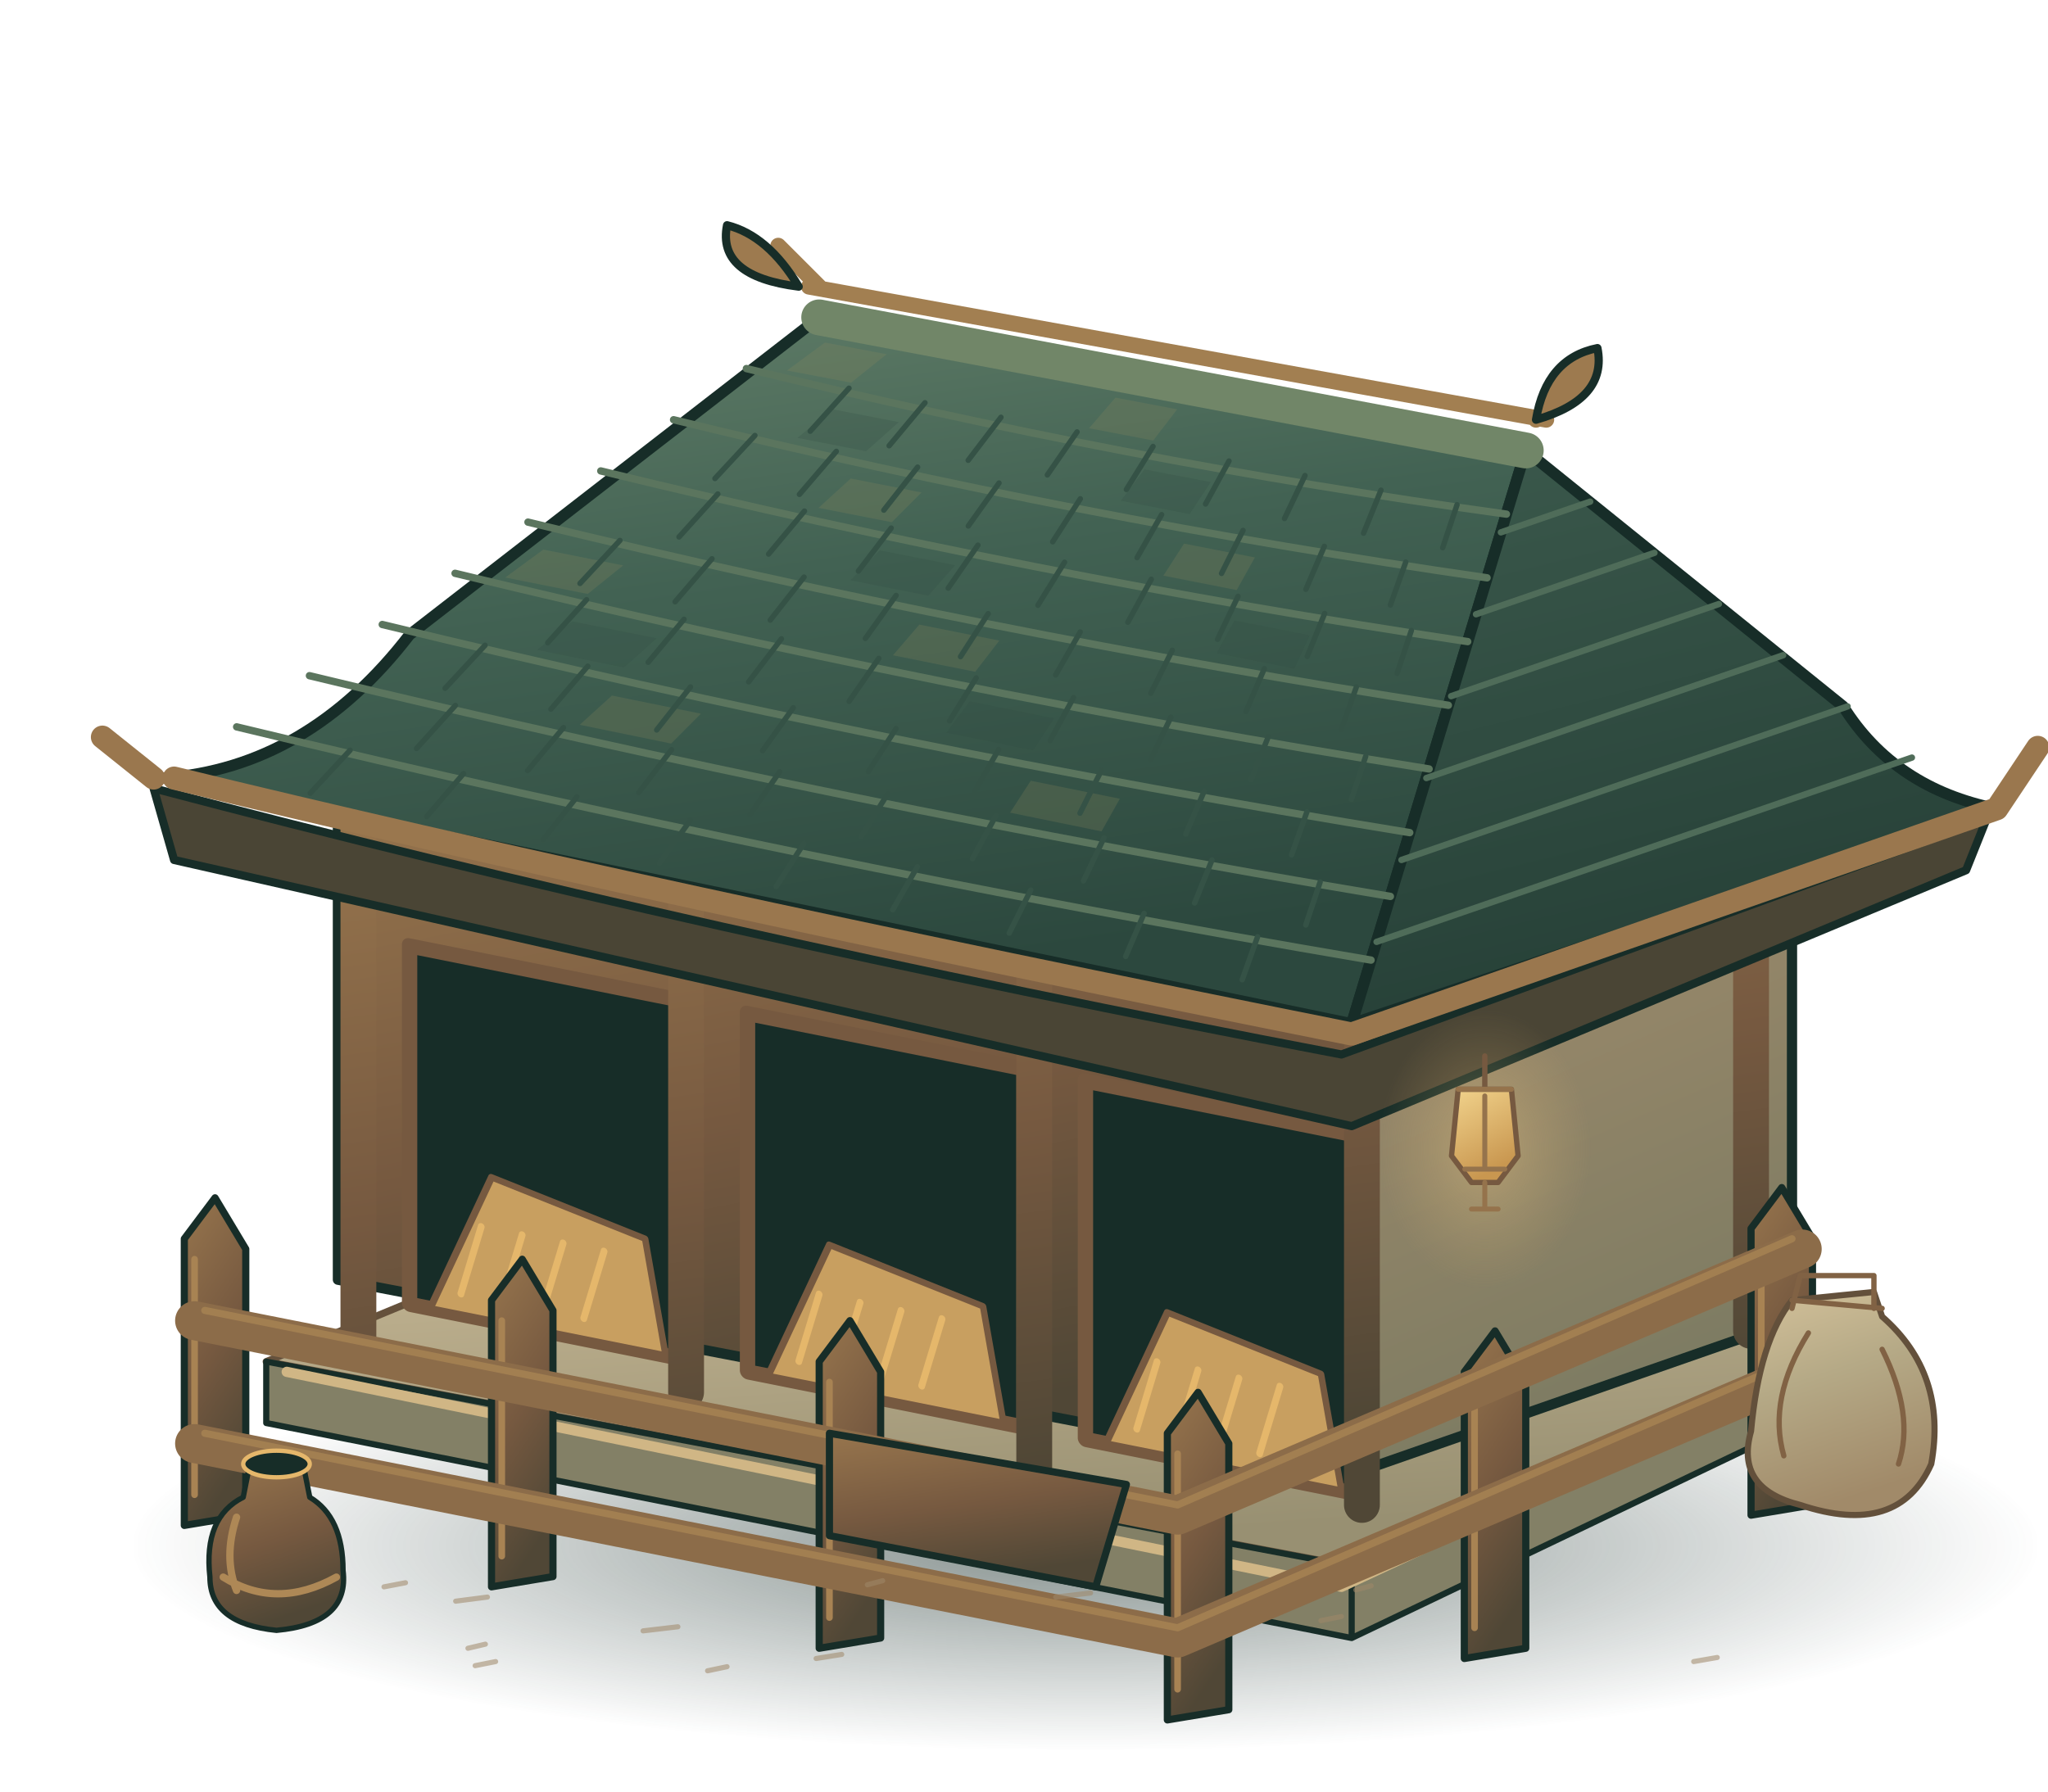
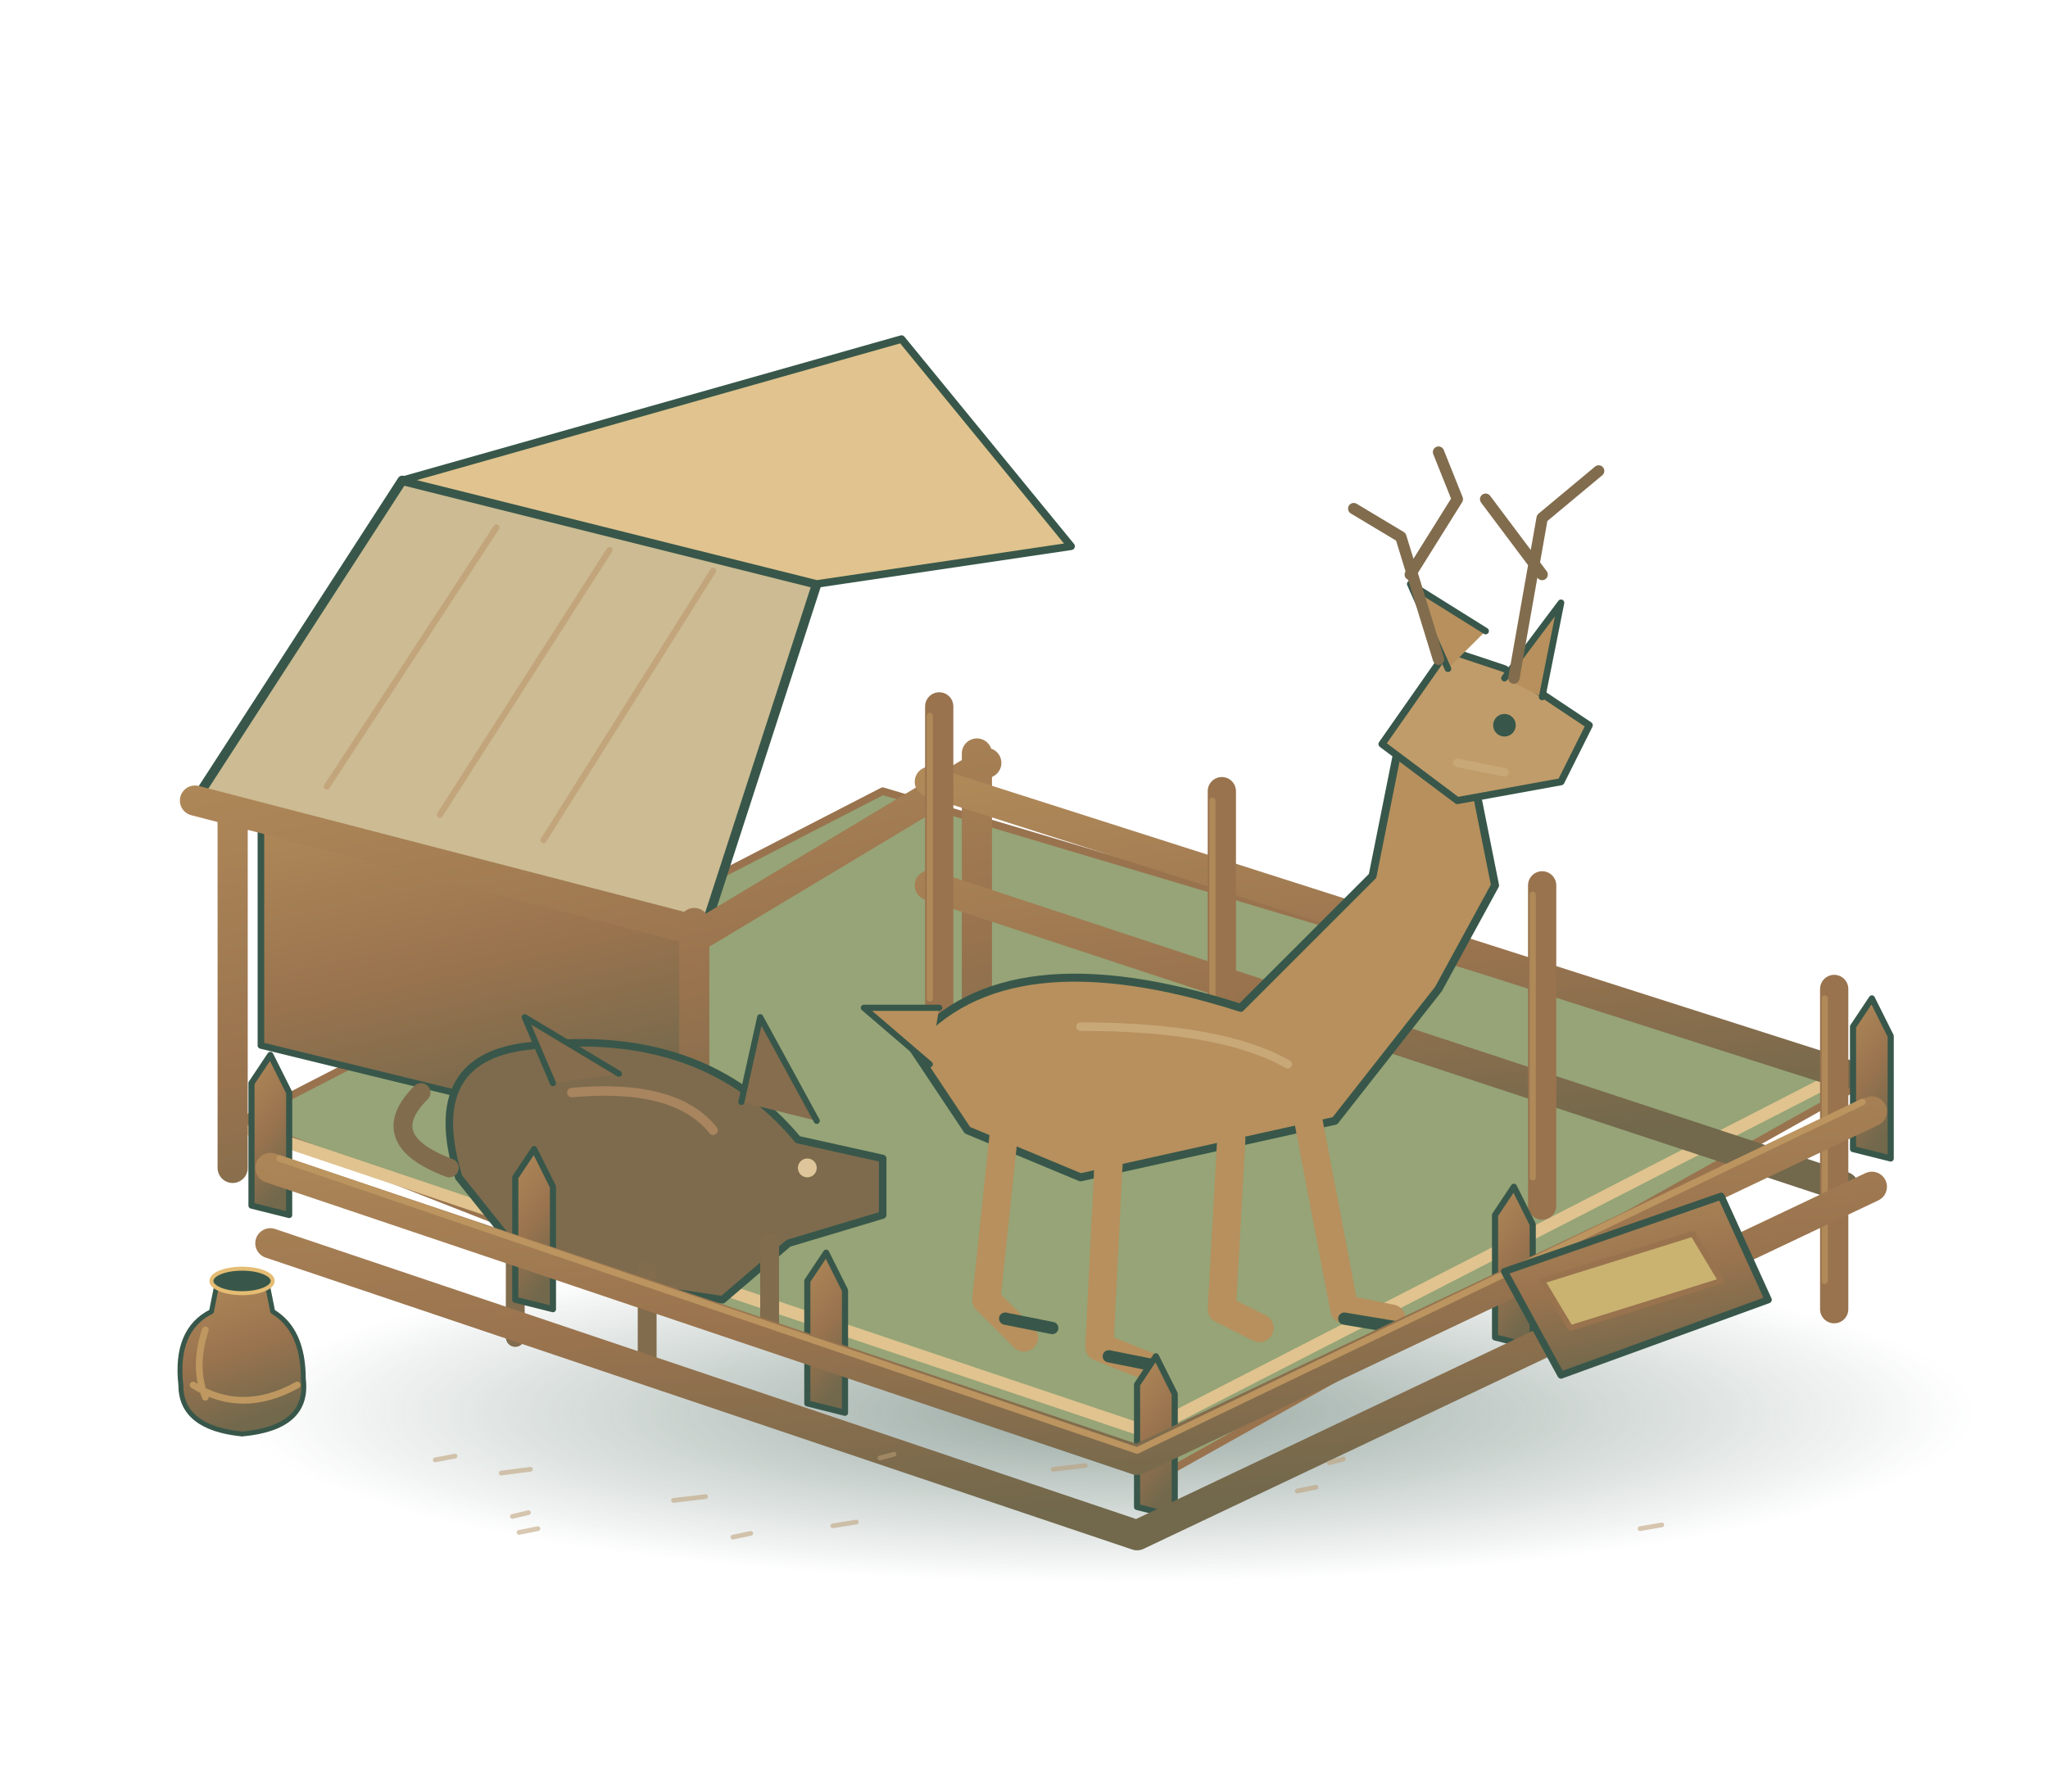
<svg xmlns="http://www.w3.org/2000/svg" width="400" height="350" viewBox="0 0 200 175">
  <defs>
    <linearGradient id="stable-roof" x1="0" y1="0" x2=".28" y2="1">
-       <stop offset="0%" stop-color="#64806a" />
-       <stop offset="45%" stop-color="#426253" />
-       <stop offset="100%" stop-color="#2c483e" />
+       <stop offset="0%" stop-color="#708c77" />
+       <stop offset="45%" stop-color="#547465" />
+       <stop offset="100%" stop-color="#466658" />
    </linearGradient>
    <linearGradient id="stable-roof_side" x1="0" y1="0" x2=".28" y2="1">
-       <stop offset="0%" stop-color="#3b594c" />
-       <stop offset="100%" stop-color="#264037" />
+       <stop offset="0%" stop-color="#4f6f60" />
+       <stop offset="100%" stop-color="#426153" />
    </linearGradient>
    <linearGradient id="stable-wall" x1="0" y1="0" x2=".28" y2="1">
-       <stop offset="0%" stop-color="#d5c399" />
-       <stop offset="55%" stop-color="#c8b58e" />
-       <stop offset="100%" stop-color="#aa9371" />
+       <stop offset="0%" stop-color="#e7d0a2" />
+       <stop offset="55%" stop-color="#dfc69a" />
+       <stop offset="100%" stop-color="#c5a77e" />
    </linearGradient>
    <linearGradient id="stable-wall_side" x1="0" y1="0" x2=".28" y2="1">
-       <stop offset="0%" stop-color="#a68e6d" />
-       <stop offset="100%" stop-color="#7c7b62" />
+       <stop offset="0%" stop-color="#c2a37a" />
+       <stop offset="100%" stop-color="#979678" />
    </linearGradient>
    <linearGradient id="stable-wood" x1="0" y1="0" x2=".28" y2="1">
-       <stop offset="0%" stop-color="#97754d" />
-       <stop offset="55%" stop-color="#765940" />
-       <stop offset="100%" stop-color="#504736" />
+       <stop offset="0%" stop-color="#b08959" />
+       <stop offset="55%" stop-color="#99734e" />
+       <stop offset="100%" stop-color="#72684c" />
    </linearGradient>
    <linearGradient id="stable-canvas" x1="0" y1="0" x2=".28" y2="1">
-       <stop offset="0%" stop-color="#d3c19a" />
-       <stop offset="45%" stop-color="#b5a986" />
-       <stop offset="100%" stop-color="#a18a69" />
+       <stop offset="0%" stop-color="#e5cfa3" />
+       <stop offset="45%" stop-color="#ccbb93" />
+       <stop offset="100%" stop-color="#be9f76" />
    </linearGradient>
    <linearGradient id="stable-canvas_side" x1="0" y1="0" x2=".28" y2="1">
-       <stop offset="0%" stop-color="#a29e7d" />
-       <stop offset="100%" stop-color="#686c57" />
+       <stop offset="0%" stop-color="#b8af8b" />
+       <stop offset="100%" stop-color="#858a6f" />
    </linearGradient>
    <linearGradient id="stable-earth" x1="0" y1="0" x2=".28" y2="1">
-       <stop offset="0%" stop-color="#8c9073" />
-       <stop offset="100%" stop-color="#5b4d39" />
+       <stop offset="0%" stop-color="#a0a182" />
+       <stop offset="100%" stop-color="#7e6b4d" />
    </linearGradient>
    <linearGradient id="stable-stone" x1="0" y1="0" x2=".28" y2="1">
-       <stop offset="0%" stop-color="#cdbd9a" />
-       <stop offset="100%" stop-color="#989072" />
+       <stop offset="0%" stop-color="#dfcaa3" />
+       <stop offset="100%" stop-color="#b2a884" />
    </linearGradient>
    <linearGradient id="stable-cloth" x1="0" y1="0" x2=".28" y2="1">
-       <stop offset="0%" stop-color="#e8bf75" />
-       <stop offset="100%" stop-color="#c1995d" />
+       <stop offset="0%" stop-color="#e8c37c" />
+       <stop offset="100%" stop-color="#cca567" />
    </linearGradient>
    <linearGradient id="stable-red" x1="0" y1="0" x2=".28" y2="1">
      <stop offset="0%" stop-color="#aa6551" />
      <stop offset="100%" stop-color="#683e32" />
    </linearGradient>
    <linearGradient id="stable-light" x1="0" y1="0" x2=".28" y2="1">
      <stop offset="0%" stop-color="#ffe7a0" />
      <stop offset="100%" stop-color="#c99750" />
    </linearGradient>
    <radialGradient id="stable-glow">
      <stop stop-color="#ffd68a" stop-opacity=".34" />
      <stop offset="1" stop-color="#e2b570" stop-opacity="0" />
    </radialGradient>
    <radialGradient id="stable-shadow">
-       <stop stop-color="#172d28" stop-opacity=".52" />
-       <stop offset=".58" stop-color="#172d28" stop-opacity=".22" />
-       <stop offset="1" stop-color="#172d28" stop-opacity="0" />
+       <stop stop-color="#38574a" stop-opacity=".52" />
+       <stop offset=".58" stop-color="#38574a" stop-opacity=".22" />
+       <stop offset="1" stop-color="#38574a" stop-opacity="0" />
    </radialGradient>
    <pattern id="stable-grain" width="18" height="16" patternUnits="userSpaceOnUse">
-       <path d="M1 2Q9 4 17 1M0 9Q7 7 18 11M4 15Q11 12 16 15" fill="none" stroke="#e5b76b" stroke-width=".55" opacity=".19" />
+       <path d="M1 2Q9 4 17 1M0 9Q7 7 18 11M4 15Q11 12 16 15" fill="none" stroke="#e4bc73" stroke-width=".55" opacity=".19" />
    </pattern>
    <pattern id="stable-plaster" width="17" height="13" patternUnits="userSpaceOnUse">
-       <path d="M3 3h2M11 8h3M1 11h1" stroke="#765940" opacity=".16" stroke-width=".65" />
+       <path d="M3 3h2M11 8h3M1 11h1" stroke="#99734e" opacity=".16" stroke-width=".65" />
    </pattern>
  </defs>
-   <g stroke-linejoin="round" stroke-linecap="round">
-     <ellipse cx="106" cy="151" rx="93" ry="20" fill="url(#stable-shadow)" />
-     <path d="M26 133L132 153L178 132L72 114Z" fill="url(#stable-stone)" stroke="#65513c" stroke-width="0.7" stroke-linejoin="round" stroke-linecap="round" />
-     <path d="M26 133V139L132 160V153ZM132 153L178 132V138L132 160Z" fill="#838066" stroke="#172d28" stroke-width="0.6" stroke-linejoin="round" stroke-linecap="round" />
-     <path d="M28 134L131 155L176 134" fill="none" stroke="#d0b685" stroke-width="1" stroke-linejoin="round" stroke-linecap="round" />
-     <path d="M33 77L132 97V144L33 125Z" fill="url(#stable-wood)" stroke="#172d28" stroke-width="1" stroke-linejoin="round" stroke-linecap="round" />
-     <path d="M132 97L175 78V129L132 144Z" fill="url(#stable-wall_side)" stroke="#172d28" stroke-width="1" stroke-linejoin="round" stroke-linecap="round" />
-     <g transform="translate(38,80) skewY(11.31)">
-       <rect x="2" y="12" width="27" height="35" fill="#172d28" stroke="#765940" stroke-width="1.5" />
-       <path d="M4 47L10 33L25 36L27 47Z" fill="#c89f60" stroke="#765940" stroke-width="0.65" stroke-linejoin="round" stroke-linecap="round" />
-       <path d="M7 45l2 -7" fill="none" stroke="#e5b76b" stroke-width="0.65" stroke-linejoin="round" stroke-linecap="round" />
-       <path d="M11 45l2 -7" fill="none" stroke="#e5b76b" stroke-width="0.65" stroke-linejoin="round" stroke-linecap="round" />
-       <path d="M15 45l2 -7" fill="none" stroke="#e5b76b" stroke-width="0.65" stroke-linejoin="round" stroke-linecap="round" />
-       <path d="M19 45l2 -7" fill="none" stroke="#e5b76b" stroke-width="0.65" stroke-linejoin="round" stroke-linecap="round" />
-       <rect x="35" y="12" width="27" height="35" fill="#172d28" stroke="#765940" stroke-width="1.5" />
-       <path d="M37 47L43 33L58 36L60 47Z" fill="#c89f60" stroke="#765940" stroke-width="0.65" stroke-linejoin="round" stroke-linecap="round" />
-       <path d="M40 45l2 -7" fill="none" stroke="#e5b76b" stroke-width="0.65" stroke-linejoin="round" stroke-linecap="round" />
-       <path d="M44 45l2 -7" fill="none" stroke="#e5b76b" stroke-width="0.65" stroke-linejoin="round" stroke-linecap="round" />
-       <path d="M48 45l2 -7" fill="none" stroke="#e5b76b" stroke-width="0.65" stroke-linejoin="round" stroke-linecap="round" />
-       <path d="M52 45l2 -7" fill="none" stroke="#e5b76b" stroke-width="0.65" stroke-linejoin="round" stroke-linecap="round" />
-       <rect x="68" y="12" width="27" height="35" fill="#172d28" stroke="#765940" stroke-width="1.5" />
-       <path d="M70 47L76 33L91 36L93 47Z" fill="#c89f60" stroke="#765940" stroke-width="0.65" stroke-linejoin="round" stroke-linecap="round" />
-       <path d="M73 45l2 -7" fill="none" stroke="#e5b76b" stroke-width="0.65" stroke-linejoin="round" stroke-linecap="round" />
-       <path d="M77 45l2 -7" fill="none" stroke="#e5b76b" stroke-width="0.65" stroke-linejoin="round" stroke-linecap="round" />
-       <path d="M81 45l2 -7" fill="none" stroke="#e5b76b" stroke-width="0.65" stroke-linejoin="round" stroke-linecap="round" />
-       <path d="M85 45l2 -7" fill="none" stroke="#e5b76b" stroke-width="0.65" stroke-linejoin="round" stroke-linecap="round" />
+   <g transform="translate(8,0) scale(.92)" stroke-linejoin="round" stroke-linecap="round">
+     <ellipse cx="109" cy="150" rx="92" ry="18" fill="url(#stable-shadow)" />
+     <path d="M17 119L85 84L189 115L114 157Z" fill="#96a477" stroke="#99734e" stroke-width="0.8" stroke-linejoin="round" stroke-linecap="round" />
+     <path d="M18 120L113 152L187 114" fill="none" stroke="#e0c38f" stroke-width="1.3" stroke-linejoin="round" stroke-linecap="round" />
+     <path d="M19 86L64 97V122L19 111Z" fill="url(#stable-wood)" stroke="#38574a" stroke-width="0.7" stroke-linejoin="round" stroke-linecap="round" />
+     <path d="M12 85L34 51L78 62L66 99Z" fill="#ccbb93" stroke="#38574a" stroke-width="1" stroke-linejoin="round" stroke-linecap="round" />
+     <path d="M34 51L87 36L105 58L78 62Z" fill="#e0c38e" stroke="#38574a" stroke-width="0.8" stroke-linejoin="round" stroke-linecap="round" />
+     <path d="M12 85L66 99L96 81M16 87V124M65 98V139M95 80V116" fill="none" stroke="url(#stable-wood)" stroke-width="3.2" stroke-linejoin="round" stroke-linecap="round" />
+     <path d="M26 83.5L44 56.0" fill="none" stroke="#c3a57c" stroke-width="0.65" stroke-linejoin="round" stroke-linecap="round" />
+     <path d="M38 86.5L56 58.4" fill="none" stroke="#c3a57c" stroke-width="0.65" stroke-linejoin="round" stroke-linecap="round" />
+     <path d="M49 89.2L67 60.6" fill="none" stroke="#c3a57c" stroke-width="0.65" stroke-linejoin="round" stroke-linecap="round" />
+     <path d="M90 83L187 114M90 94L187 126" fill="none" stroke="url(#stable-wood)" stroke-width="3.2" stroke-linejoin="round" stroke-linecap="round" />
+     <path d="M91 75V109" fill="none" stroke="#99734e" stroke-width="3" stroke-linejoin="round" stroke-linecap="round" />
+     <path d="M90 76V106" fill="none" stroke="#b08959" stroke-width="0.65" stroke-linejoin="round" stroke-linecap="round" />
+     <path d="M121 84V118" fill="none" stroke="#99734e" stroke-width="3" stroke-linejoin="round" stroke-linecap="round" />
+     <path d="M120 85V115" fill="none" stroke="#b08959" stroke-width="0.65" stroke-linejoin="round" stroke-linecap="round" />
+     <path d="M155 94V128" fill="none" stroke="#99734e" stroke-width="3" stroke-linejoin="round" stroke-linecap="round" />
+     <path d="M154 95V125" fill="none" stroke="#b08959" stroke-width="0.65" stroke-linejoin="round" stroke-linecap="round" />
+     <path d="M186 105V139" fill="none" stroke="#99734e" stroke-width="3" stroke-linejoin="round" stroke-linecap="round" />
+     <path d="M185 106V136" fill="none" stroke="#b08959" stroke-width="0.65" stroke-linejoin="round" stroke-linecap="round" />
+     <path d="M88 111Q98 99 123 107L137 93L140 78L147 79L150 94L144 105L133 119L106 125L94 120Z" fill="#b7905d" stroke="#38574a" stroke-width="0.85" stroke-linejoin="round" stroke-linecap="round" />
+     <path d="M138 79L145 69L151 71L160 77L157 83L146 85Z" fill="#c09c6a" stroke="#38574a" stroke-width="0.75" stroke-linejoin="round" stroke-linecap="round" />
+     <path d="M145 71L141 62L149 67M151 72L157 64L155 74" fill="#b7905d" stroke="#38574a" stroke-width="0.7" stroke-linejoin="round" stroke-linecap="round" />
+     <path d="M144 70L140 57L135 54M141 61L146 53L144 48M152 72L155 55L161 50M155 61L149 53" fill="none" stroke="#816c4d" stroke-width="1.2" stroke-linejoin="round" stroke-linecap="round" />
+     <path d="M98 119L96 138L100 142M109 123L108 143L113 145M130 118L134 139L139 140M122 121L121 139L125 141" fill="none" stroke="#b7905d" stroke-width="3" stroke-linejoin="round" stroke-linecap="round" />
+     <path d="M98 140L103 141M109 144L114 145M134 140L140 141" fill="none" stroke="#38574a" stroke-width="1.3" stroke-linejoin="round" stroke-linecap="round" />
+     <path d="M90 113L83 107L91 107" fill="#b7905d" stroke="#38574a" stroke-width="0.65" stroke-linejoin="round" stroke-linecap="round" />
+     <circle cx="151" cy="77" r="1.2" fill="#38574a" />
+     <path d="M106 109Q121 109 128 113M146 81L151 82" fill="none" stroke="#c9a878" stroke-width="0.9" stroke-linejoin="round" stroke-linecap="round" />
+     <path d="M40 125Q36 112 48 111Q66 109 76 121L85 123L85 129L75 132L68 138L48 135Z" fill="#7e6b4d" stroke="#38574a" stroke-width="0.8" stroke-linejoin="round" stroke-linecap="round" />
+     <path d="M70 117L72 108L78 119M50 115L47 108L57 114" fill="#866d4d" stroke="#38574a" stroke-width="0.65" stroke-linejoin="round" stroke-linecap="round" />
+     <path d="M46 132V142M60 135V146M73 132V141M39 124Q31 121 36 116" fill="none" stroke="#816c4d" stroke-width="2" stroke-linejoin="round" stroke-linecap="round" />
+     <circle cx="77" cy="124" r="1" fill="#dfc69a" />
+     <path d="M52 116Q63 115 67 120" fill="none" stroke="#a8855f" stroke-width="1" stroke-linejoin="round" stroke-linecap="round" />
+     <path d="M18 128V115L20 112L22 116V129Z" fill="url(#stable-wood)" stroke="#38574a" stroke-width="0.65" stroke-linejoin="round" stroke-linecap="round" />
+     <path d="M46 138V125L48 122L50 126V139Z" fill="url(#stable-wood)" stroke="#38574a" stroke-width="0.65" stroke-linejoin="round" stroke-linecap="round" />
+     <path d="M77 149V136L79 133L81 137V150Z" fill="url(#stable-wood)" stroke="#38574a" stroke-width="0.65" stroke-linejoin="round" stroke-linecap="round" />
+     <path d="M112 160V147L114 144L116 148V161Z" fill="url(#stable-wood)" stroke="#38574a" stroke-width="0.65" stroke-linejoin="round" stroke-linecap="round" />
+     <path d="M150 142V129L152 126L154 130V143Z" fill="url(#stable-wood)" stroke="#38574a" stroke-width="0.65" stroke-linejoin="round" stroke-linecap="round" />
+     <path d="M188 122V109L190 106L192 110V123Z" fill="url(#stable-wood)" stroke="#38574a" stroke-width="0.65" stroke-linejoin="round" stroke-linecap="round" />
+     <path d="M20 124L112 155L190 118M20 132L112 163L190 126" fill="none" stroke="url(#stable-wood)" stroke-width="3.2" stroke-linejoin="round" stroke-linecap="round" />
+     <path d="M21 123L112 154L189 117" fill="none" stroke="#bb945f" stroke-width="0.7" stroke-linejoin="round" stroke-linecap="round" />
+     <path d="M151 135L174 127L179 138L157 146Z" fill="url(#stable-wood)" stroke="#38574a" stroke-width="0.75" stroke-linejoin="round" stroke-linecap="round" />
+     <path d="M155 136L171 131L174 136L158 141Z" fill="#cab371" stroke="#99734e" stroke-width="0.6" stroke-linejoin="round" stroke-linecap="round" />
+     <g transform="translate(17,136) scale(0.65)">
+       <path d="M-4 0L-5 5Q-11 8 -10 17Q-10 24 0 25Q11 24 10 16Q10 8 5 5L4 0Z" fill="url(#stable-wood)" stroke="#38574a" stroke-width="0.8" stroke-linejoin="round" stroke-linecap="round" />
+       <ellipse cx="0" cy="0" rx="5" ry="2" fill="#38574a" stroke="#e4bc73" stroke-width=".65" />
+       <path d="M-6 8Q-8 14 -6 19M-8 17Q0 22 9 17" fill="none" stroke="#be9860" stroke-width="1.1" stroke-linejoin="round" stroke-linecap="round" />
    </g>
-     <path d="M35 79V132M67 84V136M101 91V144M133 96V147M171 80V130" fill="none" stroke="url(#stable-wood)" stroke-width="3.5" stroke-linejoin="round" stroke-linecap="round" />
-     <g transform="translate(0,0) scale(1)">
-       <path d="M15 77Q68 91 131 103L194 80L192 85L132 110L17 84Z" fill="#4a4535" stroke="#172d28" stroke-width="0.8" stroke-linejoin="round" stroke-linecap="round" />
-       <path d="M16 76Q30 75 40 62L80 31L149 44L132 100Z" fill="url(#stable-roof)" stroke="#172d28" stroke-width="1.1" stroke-linejoin="round" stroke-linecap="round" />
-       <path d="M149 44L180 69Q185 77 195 79L132 100Z" fill="url(#stable-roof_side)" stroke="#172d28" stroke-width="1.1" stroke-linejoin="round" stroke-linecap="round" />
-       <path d="M80.56 33.46L86.59 34.60L83.12 37.38L76.85 36.19Z" fill="#8b885e" stroke="none" stroke-width="1" stroke-linejoin="round" stroke-linecap="round" opacity=".23" />
-       <path d="M108.93 38.84L114.96 39.98L112.62 43.03L106.35 41.83Z" fill="#8b885e" stroke="none" stroke-width="1" stroke-linejoin="round" stroke-linecap="round" opacity=".23" />
-       <path d="M81.30 39.98L87.77 41.23L84.58 44.08L77.87 42.77Z" fill="#2f4a40" stroke="none" stroke-width="1" stroke-linejoin="round" stroke-linecap="round" opacity=".23" />
-       <path d="M111.76 45.85L118.24 47.09L116.17 50.21L109.46 48.91Z" fill="#2f4a40" stroke="none" stroke-width="1" stroke-linejoin="round" stroke-linecap="round" opacity=".23" />
-       <path d="M83.08 46.74L90.00 48.10L87.09 51.01L79.93 49.61Z" fill="#8b885e" stroke="none" stroke-width="1" stroke-linejoin="round" stroke-linecap="round" opacity=".23" />
-       <path d="M115.63 53.10L122.55 54.45L120.77 57.64L113.61 56.23Z" fill="#8b885e" stroke="none" stroke-width="1" stroke-linejoin="round" stroke-linecap="round" opacity=".23" />
-       <path d="M85.91 53.76L93.27 55.21L90.65 58.19L83.05 56.68Z" fill="#2f4a40" stroke="none" stroke-width="1" stroke-linejoin="round" stroke-linecap="round" opacity=".23" />
-       <path d="M120.55 60.60L127.91 62.06L126.41 65.31L118.81 63.80Z" fill="#2f4a40" stroke="none" stroke-width="1" stroke-linejoin="round" stroke-linecap="round" opacity=".23" />
-       <path d="M53.06 53.68L60.86 55.23L57.39 58.02L49.34 56.41Z" fill="#8b885e" stroke="none" stroke-width="1" stroke-linejoin="round" stroke-linecap="round" opacity=".23" />
-       <path d="M89.78 61.01L97.59 62.57L95.24 65.62L87.20 64.01Z" fill="#8b885e" stroke="none" stroke-width="1" stroke-linejoin="round" stroke-linecap="round" opacity=".23" />
-       <path d="M55.88 60.69L64.13 62.35L60.94 65.20L52.45 63.48Z" fill="#2f4a40" stroke="none" stroke-width="1" stroke-linejoin="round" stroke-linecap="round" opacity=".23" />
-       <path d="M94.70 68.51L102.95 70.17L100.89 73.29L92.40 71.57Z" fill="#2f4a40" stroke="none" stroke-width="1" stroke-linejoin="round" stroke-linecap="round" opacity=".23" />
-       <path d="M59.76 67.94L68.45 69.71L65.54 72.63L56.61 70.80Z" fill="#8b885e" stroke="none" stroke-width="1" stroke-linejoin="round" stroke-linecap="round" opacity=".23" />
-       <path d="M100.66 76.26L109.36 78.02L107.57 81.21L98.64 79.38Z" fill="#8b885e" stroke="none" stroke-width="1" stroke-linejoin="round" stroke-linecap="round" opacity=".23" />
-       <path d="M72.89 36.00Q110.00 45.11 147.11 50.22" fill="none" stroke="#5b755e" stroke-width="0.72" stroke-linejoin="round" stroke-linecap="round" />
-       <path d="M82.91 37.92l-3.79 4.2" fill="none" stroke="#355246" stroke-width="0.53" stroke-linejoin="round" stroke-linecap="round" />
-       <path d="M90.33 39.34l-3.50 4.2" fill="none" stroke="#355246" stroke-width="0.53" stroke-linejoin="round" stroke-linecap="round" />
-       <path d="M97.75 40.76l-3.20 4.2" fill="none" stroke="#355246" stroke-width="0.53" stroke-linejoin="round" stroke-linecap="round" />
-       <path d="M105.18 42.19l-2.90 4.2" fill="none" stroke="#355246" stroke-width="0.53" stroke-linejoin="round" stroke-linecap="round" />
-       <path d="M112.60 43.61l-2.60 4.2" fill="none" stroke="#355246" stroke-width="0.53" stroke-linejoin="round" stroke-linecap="round" />
-       <path d="M120.02 45.03l-2.29 4.2" fill="none" stroke="#355246" stroke-width="0.53" stroke-linejoin="round" stroke-linecap="round" />
-       <path d="M127.44 46.45l-2.00 4.2" fill="none" stroke="#355246" stroke-width="0.53" stroke-linejoin="round" stroke-linecap="round" />
-       <path d="M134.86 47.88l-1.70 4.2" fill="none" stroke="#355246" stroke-width="0.53" stroke-linejoin="round" stroke-linecap="round" />
-       <path d="M142.29 49.30l-1.40 4.2" fill="none" stroke="#355246" stroke-width="0.53" stroke-linejoin="round" stroke-linecap="round" />
-       <path d="M65.78 41.00Q105.50 50.72 145.22 56.44" fill="none" stroke="#5b755e" stroke-width="0.72" stroke-linejoin="round" stroke-linecap="round" />
-       <path d="M73.72 42.54l-3.90 4.2" fill="none" stroke="#355246" stroke-width="0.53" stroke-linejoin="round" stroke-linecap="round" />
-       <path d="M81.67 44.09l-3.60 4.2" fill="none" stroke="#355246" stroke-width="0.53" stroke-linejoin="round" stroke-linecap="round" />
-       <path d="M89.61 45.63l-3.30 4.2" fill="none" stroke="#355246" stroke-width="0.53" stroke-linejoin="round" stroke-linecap="round" />
-       <path d="M97.56 47.18l-3.00 4.2" fill="none" stroke="#355246" stroke-width="0.53" stroke-linejoin="round" stroke-linecap="round" />
-       <path d="M105.50 48.72l-2.70 4.2" fill="none" stroke="#355246" stroke-width="0.53" stroke-linejoin="round" stroke-linecap="round" />
-       <path d="M113.44 50.27l-2.40 4.2" fill="none" stroke="#355246" stroke-width="0.53" stroke-linejoin="round" stroke-linecap="round" />
-       <path d="M121.39 51.81l-2.10 4.2" fill="none" stroke="#355246" stroke-width="0.53" stroke-linejoin="round" stroke-linecap="round" />
-       <path d="M129.33 53.36l-1.80 4.2" fill="none" stroke="#355246" stroke-width="0.53" stroke-linejoin="round" stroke-linecap="round" />
-       <path d="M137.28 54.90l-1.50 4.2" fill="none" stroke="#355246" stroke-width="0.53" stroke-linejoin="round" stroke-linecap="round" />
-       <path d="M58.67 46.00Q101.00 56.33 143.33 62.67" fill="none" stroke="#5b755e" stroke-width="0.72" stroke-linejoin="round" stroke-linecap="round" />
-       <path d="M70.10 48.25l-3.79 4.2" fill="none" stroke="#355246" stroke-width="0.53" stroke-linejoin="round" stroke-linecap="round" />
-       <path d="M78.56 49.92l-3.50 4.2" fill="none" stroke="#355246" stroke-width="0.53" stroke-linejoin="round" stroke-linecap="round" />
-       <path d="M87.03 51.58l-3.20 4.2" fill="none" stroke="#355246" stroke-width="0.53" stroke-linejoin="round" stroke-linecap="round" />
-       <path d="M95.50 53.25l-2.90 4.2" fill="none" stroke="#355246" stroke-width="0.53" stroke-linejoin="round" stroke-linecap="round" />
-       <path d="M103.96 54.92l-2.60 4.2" fill="none" stroke="#355246" stroke-width="0.53" stroke-linejoin="round" stroke-linecap="round" />
-       <path d="M112.43 56.58l-2.29 4.2" fill="none" stroke="#355246" stroke-width="0.53" stroke-linejoin="round" stroke-linecap="round" />
-       <path d="M120.90 58.25l-2.00 4.2" fill="none" stroke="#355246" stroke-width="0.53" stroke-linejoin="round" stroke-linecap="round" />
-       <path d="M129.36 59.92l-1.70 4.2" fill="none" stroke="#355246" stroke-width="0.53" stroke-linejoin="round" stroke-linecap="round" />
-       <path d="M137.83 61.58l-1.40 4.2" fill="none" stroke="#355246" stroke-width="0.53" stroke-linejoin="round" stroke-linecap="round" />
-       <path d="M51.56 51.00Q96.50 61.94 141.44 68.89" fill="none" stroke="#5b755e" stroke-width="0.72" stroke-linejoin="round" stroke-linecap="round" />
-       <path d="M60.54 52.79l-3.90 4.2" fill="none" stroke="#355246" stroke-width="0.53" stroke-linejoin="round" stroke-linecap="round" />
-       <path d="M69.53 54.58l-3.60 4.2" fill="none" stroke="#355246" stroke-width="0.53" stroke-linejoin="round" stroke-linecap="round" />
-       <path d="M78.52 56.37l-3.30 4.2" fill="none" stroke="#355246" stroke-width="0.53" stroke-linejoin="round" stroke-linecap="round" />
-       <path d="M87.51 58.16l-3.00 4.2" fill="none" stroke="#355246" stroke-width="0.53" stroke-linejoin="round" stroke-linecap="round" />
-       <path d="M96.50 59.94l-2.70 4.2" fill="none" stroke="#355246" stroke-width="0.53" stroke-linejoin="round" stroke-linecap="round" />
-       <path d="M105.49 61.73l-2.40 4.2" fill="none" stroke="#355246" stroke-width="0.53" stroke-linejoin="round" stroke-linecap="round" />
-       <path d="M114.48 63.52l-2.10 4.2" fill="none" stroke="#355246" stroke-width="0.53" stroke-linejoin="round" stroke-linecap="round" />
-       <path d="M123.47 65.31l-1.80 4.2" fill="none" stroke="#355246" stroke-width="0.53" stroke-linejoin="round" stroke-linecap="round" />
-       <path d="M132.46 67.10l-1.50 4.2" fill="none" stroke="#355246" stroke-width="0.53" stroke-linejoin="round" stroke-linecap="round" />
-       <path d="M44.44 56.00Q92.00 67.56 139.56 75.11" fill="none" stroke="#5b755e" stroke-width="0.72" stroke-linejoin="round" stroke-linecap="round" />
-       <path d="M57.28 58.58l-3.79 4.2" fill="none" stroke="#355246" stroke-width="0.53" stroke-linejoin="round" stroke-linecap="round" />
-       <path d="M66.80 60.49l-3.50 4.2" fill="none" stroke="#355246" stroke-width="0.53" stroke-linejoin="round" stroke-linecap="round" />
-       <path d="M76.31 62.40l-3.20 4.2" fill="none" stroke="#355246" stroke-width="0.53" stroke-linejoin="round" stroke-linecap="round" />
-       <path d="M85.82 64.31l-2.90 4.2" fill="none" stroke="#355246" stroke-width="0.53" stroke-linejoin="round" stroke-linecap="round" />
-       <path d="M95.33 66.22l-2.60 4.2" fill="none" stroke="#355246" stroke-width="0.53" stroke-linejoin="round" stroke-linecap="round" />
-       <path d="M104.84 68.14l-2.29 4.2" fill="none" stroke="#355246" stroke-width="0.53" stroke-linejoin="round" stroke-linecap="round" />
-       <path d="M114.35 70.05l-2.00 4.2" fill="none" stroke="#355246" stroke-width="0.53" stroke-linejoin="round" stroke-linecap="round" />
-       <path d="M123.86 71.96l-1.70 4.2" fill="none" stroke="#355246" stroke-width="0.53" stroke-linejoin="round" stroke-linecap="round" />
-       <path d="M133.37 73.87l-1.40 4.2" fill="none" stroke="#355246" stroke-width="0.53" stroke-linejoin="round" stroke-linecap="round" />
-       <path d="M37.33 61.00Q87.50 73.17 137.67 81.33" fill="none" stroke="#5b755e" stroke-width="0.72" stroke-linejoin="round" stroke-linecap="round" />
-       <path d="M47.37 63.03l-3.90 4.2" fill="none" stroke="#355246" stroke-width="0.53" stroke-linejoin="round" stroke-linecap="round" />
-       <path d="M57.40 65.07l-3.60 4.2" fill="none" stroke="#355246" stroke-width="0.53" stroke-linejoin="round" stroke-linecap="round" />
-       <path d="M67.43 67.10l-3.30 4.2" fill="none" stroke="#355246" stroke-width="0.53" stroke-linejoin="round" stroke-linecap="round" />
-       <path d="M77.47 69.13l-3.00 4.2" fill="none" stroke="#355246" stroke-width="0.53" stroke-linejoin="round" stroke-linecap="round" />
-       <path d="M87.50 71.17l-2.70 4.2" fill="none" stroke="#355246" stroke-width="0.53" stroke-linejoin="round" stroke-linecap="round" />
-       <path d="M97.53 73.20l-2.40 4.2" fill="none" stroke="#355246" stroke-width="0.53" stroke-linejoin="round" stroke-linecap="round" />
-       <path d="M107.57 75.23l-2.10 4.2" fill="none" stroke="#355246" stroke-width="0.53" stroke-linejoin="round" stroke-linecap="round" />
-       <path d="M117.60 77.27l-1.80 4.2" fill="none" stroke="#355246" stroke-width="0.53" stroke-linejoin="round" stroke-linecap="round" />
-       <path d="M127.63 79.30l-1.50 4.2" fill="none" stroke="#355246" stroke-width="0.53" stroke-linejoin="round" stroke-linecap="round" />
-       <path d="M30.22 66.00Q83.00 78.78 135.78 87.56" fill="none" stroke="#5b755e" stroke-width="0.72" stroke-linejoin="round" stroke-linecap="round" />
-       <path d="M44.47 68.91l-3.79 4.2" fill="none" stroke="#355246" stroke-width="0.53" stroke-linejoin="round" stroke-linecap="round" />
-       <path d="M55.03 71.07l-3.50 4.2" fill="none" stroke="#355246" stroke-width="0.53" stroke-linejoin="round" stroke-linecap="round" />
-       <path d="M65.58 73.22l-3.20 4.2" fill="none" stroke="#355246" stroke-width="0.53" stroke-linejoin="round" stroke-linecap="round" />
-       <path d="M76.14 75.38l-2.90 4.2" fill="none" stroke="#355246" stroke-width="0.53" stroke-linejoin="round" stroke-linecap="round" />
-       <path d="M86.69 77.53l-2.60 4.2" fill="none" stroke="#355246" stroke-width="0.53" stroke-linejoin="round" stroke-linecap="round" />
-       <path d="M97.25 79.69l-2.29 4.2" fill="none" stroke="#355246" stroke-width="0.53" stroke-linejoin="round" stroke-linecap="round" />
-       <path d="M107.81 81.84l-2.00 4.2" fill="none" stroke="#355246" stroke-width="0.53" stroke-linejoin="round" stroke-linecap="round" />
-       <path d="M118.36 84.00l-1.70 4.2" fill="none" stroke="#355246" stroke-width="0.53" stroke-linejoin="round" stroke-linecap="round" />
-       <path d="M128.92 86.15l-1.40 4.2" fill="none" stroke="#355246" stroke-width="0.53" stroke-linejoin="round" stroke-linecap="round" />
-       <path d="M23.11 71.00Q78.50 84.39 133.89 93.78" fill="none" stroke="#5b755e" stroke-width="0.72" stroke-linejoin="round" stroke-linecap="round" />
-       <path d="M34.19 73.28l-3.90 4.2" fill="none" stroke="#355246" stroke-width="0.53" stroke-linejoin="round" stroke-linecap="round" />
-       <path d="M45.27 75.56l-3.60 4.2" fill="none" stroke="#355246" stroke-width="0.53" stroke-linejoin="round" stroke-linecap="round" />
-       <path d="M56.34 77.83l-3.30 4.2" fill="none" stroke="#355246" stroke-width="0.53" stroke-linejoin="round" stroke-linecap="round" />
-       <path d="M67.42 80.11l-3.00 4.2" fill="none" stroke="#355246" stroke-width="0.53" stroke-linejoin="round" stroke-linecap="round" />
-       <path d="M78.50 82.39l-2.70 4.2" fill="none" stroke="#355246" stroke-width="0.53" stroke-linejoin="round" stroke-linecap="round" />
-       <path d="M89.58 84.67l-2.40 4.2" fill="none" stroke="#355246" stroke-width="0.53" stroke-linejoin="round" stroke-linecap="round" />
-       <path d="M100.66 86.94l-2.10 4.2" fill="none" stroke="#355246" stroke-width="0.53" stroke-linejoin="round" stroke-linecap="round" />
-       <path d="M111.73 89.22l-1.80 4.2" fill="none" stroke="#355246" stroke-width="0.53" stroke-linejoin="round" stroke-linecap="round" />
-       <path d="M122.81 91.50l-1.50 4.2" fill="none" stroke="#355246" stroke-width="0.53" stroke-linejoin="round" stroke-linecap="round" />
-       <path d="M155.29 49.00L146.57 52.00" fill="none" stroke="#4f6c59" stroke-width="0.62" stroke-linejoin="round" stroke-linecap="round" />
-       <path d="M161.57 54.00L144.14 60.00" fill="none" stroke="#4f6c59" stroke-width="0.62" stroke-linejoin="round" stroke-linecap="round" />
-       <path d="M167.86 59.00L141.71 68.00" fill="none" stroke="#4f6c59" stroke-width="0.62" stroke-linejoin="round" stroke-linecap="round" />
-       <path d="M174.14 64.00L139.29 76.00" fill="none" stroke="#4f6c59" stroke-width="0.62" stroke-linejoin="round" stroke-linecap="round" />
-       <path d="M180.43 69.00L136.86 84.00" fill="none" stroke="#4f6c59" stroke-width="0.62" stroke-linejoin="round" stroke-linecap="round" />
-       <path d="M186.71 74.00L134.43 92.00" fill="none" stroke="#4f6c59" stroke-width="0.62" stroke-linejoin="round" stroke-linecap="round" />
-       <path d="M17 76Q62 87 132 101L195 79M15 76L10 72M195 79L199 73" fill="none" stroke="#9a774e" stroke-width="2.25" stroke-linejoin="round" stroke-linecap="round" />
-       <path d="M80 31L149 44" fill="none" stroke="#718668" stroke-width="3.5" stroke-linejoin="round" stroke-linecap="round" />
-       <path d="M79 28L151 41M80 28L76 24M150 41L154 38" fill="none" stroke="#a27f51" stroke-width="1.55" stroke-linejoin="round" stroke-linecap="round" />
-       <path d="M78 28Q70 27 71 22Q75 23 78 28M150 41Q157 39 156 34Q151 35 150 41" fill="#9d7a4f" stroke="#172d28" stroke-width="0.8" stroke-linejoin="round" stroke-linecap="round" />
-     </g>
-     <path d="M18 149V121L21 117L24 122V148Z" fill="url(#stable-wood)" stroke="#172d28" stroke-width="0.7" stroke-linejoin="round" stroke-linecap="round" />
-     <path d="M19 123V146" fill="none" stroke="#a88353" stroke-width="0.65" stroke-linejoin="round" stroke-linecap="round" />
-     <path d="M48 155V127L51 123L54 128V154Z" fill="url(#stable-wood)" stroke="#172d28" stroke-width="0.7" stroke-linejoin="round" stroke-linecap="round" />
-     <path d="M49 129V152" fill="none" stroke="#a88353" stroke-width="0.65" stroke-linejoin="round" stroke-linecap="round" />
-     <path d="M80 161V133L83 129L86 134V160Z" fill="url(#stable-wood)" stroke="#172d28" stroke-width="0.7" stroke-linejoin="round" stroke-linecap="round" />
-     <path d="M81 135V158" fill="none" stroke="#a88353" stroke-width="0.65" stroke-linejoin="round" stroke-linecap="round" />
-     <path d="M114 168V140L117 136L120 141V167Z" fill="url(#stable-wood)" stroke="#172d28" stroke-width="0.7" stroke-linejoin="round" stroke-linecap="round" />
-     <path d="M115 142V165" fill="none" stroke="#a88353" stroke-width="0.65" stroke-linejoin="round" stroke-linecap="round" />
-     <path d="M143 162V134L146 130L149 135V161Z" fill="url(#stable-wood)" stroke="#172d28" stroke-width="0.7" stroke-linejoin="round" stroke-linecap="round" />
-     <path d="M144 136V159" fill="none" stroke="#a88353" stroke-width="0.65" stroke-linejoin="round" stroke-linecap="round" />
-     <path d="M171 148V120L174 116L177 121V147Z" fill="url(#stable-wood)" stroke="#172d28" stroke-width="0.7" stroke-linejoin="round" stroke-linecap="round" />
-     <path d="M172 122V145" fill="none" stroke="#a88353" stroke-width="0.65" stroke-linejoin="round" stroke-linecap="round" />
-     <path d="M19 129L115 148L176 122M19 141L115 160L176 134" fill="none" stroke="#8c6c49" stroke-width="3.8" stroke-linejoin="round" stroke-linecap="round" />
-     <path d="M20 128L115 147L175 121M20 140L115 159L175 133" fill="none" stroke="#a27f51" stroke-width="0.7" stroke-linejoin="round" stroke-linecap="round" />
-     <path d="M81 140L110 145L107 155L81 150Z" fill="url(#stable-wood)" stroke="#172d28" stroke-width="0.7" stroke-linejoin="round" stroke-linecap="round" />
-     <g transform="translate(179,127) scale(0.8)">
-       <path d="M-5 0Q-9 5 -10 16Q-12 23 -4 25Q8 29 12 20Q14 9 6 2L5 -1Z" fill="url(#stable-canvas)" stroke="#63503b" stroke-width="0.75" stroke-linejoin="round" stroke-linecap="round" />
-       <path d="M-5 0L6 1M-3 4Q-8 12 -6 19M6 6Q10 14 8 20M-5 1L-4 -3H5L5 1" fill="none" stroke="#816244" stroke-width="0.65" stroke-linejoin="round" stroke-linecap="round" />
-     </g>
-     <g transform="translate(27,143) scale(0.65)">
-       <path d="M-4 0L-5 5Q-11 8 -10 17Q-10 24 0 25Q11 24 10 16Q10 8 5 5L4 0Z" fill="url(#stable-wood)" stroke="#172d28" stroke-width="0.8" stroke-linejoin="round" stroke-linecap="round" />
-       <ellipse cx="0" cy="0" rx="5" ry="2" fill="#172d28" stroke="#e5b76b" stroke-width=".65" />
-       <path d="M-6 8Q-8 14 -6 19M-8 17Q0 22 9 17" fill="none" stroke="#ae8856" stroke-width="1.1" stroke-linejoin="round" stroke-linecap="round" />
-     </g>
-     <g transform="translate(145,109) scale(0.65)">
-       <ellipse cx="0" cy="5" rx="16" ry="21" fill="url(#stable-glow)" />
-       <path d="M0 -9V-4M-4 -4H4L5 6L2 10H-2L-5 6Z" fill="url(#stable-light)" stroke="#765940" stroke-width="0.8" stroke-linejoin="round" stroke-linecap="round" />
-       <path d="M-4 -4H4M-3 8H3M0 10V14M-2 14H2M0 -3V8" fill="none" stroke="#95734c" stroke-width="0.75" stroke-linejoin="round" stroke-linecap="round" />
-     </g>
-     <path d="M165.4 162.3l2.3 -.4" fill="none" stroke="#9f8767" stroke-width="0.5" stroke-linejoin="round" stroke-linecap="round" opacity=".55" />
-     <path d="M69.1 163.2l1.9 -.4" fill="none" stroke="#9f8767" stroke-width="0.5" stroke-linejoin="round" stroke-linecap="round" opacity=".55" />
-     <path d="M79.7 162.0l2.5 -.4" fill="none" stroke="#9f8767" stroke-width="0.5" stroke-linejoin="round" stroke-linecap="round" opacity=".55" />
-     <path d="M44.5 156.4l3.1 -.4" fill="none" stroke="#9f8767" stroke-width="0.5" stroke-linejoin="round" stroke-linecap="round" opacity=".55" />
-     <path d="M84.7 154.8l1.5 -.4" fill="none" stroke="#9f8767" stroke-width="0.5" stroke-linejoin="round" stroke-linecap="round" opacity=".55" />
-     <path d="M129.0 158.3l2.0 -.4" fill="none" stroke="#9f8767" stroke-width="0.5" stroke-linejoin="round" stroke-linecap="round" opacity=".55" />
-     <path d="M45.7 161.0l1.7 -.4" fill="none" stroke="#9f8767" stroke-width="0.5" stroke-linejoin="round" stroke-linecap="round" opacity=".55" />
-     <path d="M132.4 155.3l1.5 -.4" fill="none" stroke="#9f8767" stroke-width="0.5" stroke-linejoin="round" stroke-linecap="round" opacity=".55" />
-     <path d="M37.5 155.0l2.1 -.4" fill="none" stroke="#9f8767" stroke-width="0.5" stroke-linejoin="round" stroke-linecap="round" opacity=".55" />
-     <path d="M46.4 162.7l2.0 -.4" fill="none" stroke="#9f8767" stroke-width="0.5" stroke-linejoin="round" stroke-linecap="round" opacity=".55" />
-     <path d="M103.1 156.0l3.4 -.4" fill="none" stroke="#9f8767" stroke-width="0.5" stroke-linejoin="round" stroke-linecap="round" opacity=".55" />
-     <path d="M62.8 159.3l3.4 -.4" fill="none" stroke="#9f8767" stroke-width="0.5" stroke-linejoin="round" stroke-linecap="round" opacity=".55" />
+     <path d="M165.4 162.3l2.3 -.4" fill="none" stroke="#bc9c74" stroke-width="0.5" stroke-linejoin="round" stroke-linecap="round" opacity=".55" />
+     <path d="M69.1 163.2l1.9 -.4" fill="none" stroke="#bc9c74" stroke-width="0.5" stroke-linejoin="round" stroke-linecap="round" opacity=".55" />
+     <path d="M79.7 162.0l2.5 -.4" fill="none" stroke="#bc9c74" stroke-width="0.5" stroke-linejoin="round" stroke-linecap="round" opacity=".55" />
+     <path d="M44.5 156.4l3.1 -.4" fill="none" stroke="#bc9c74" stroke-width="0.5" stroke-linejoin="round" stroke-linecap="round" opacity=".55" />
+     <path d="M84.7 154.8l1.5 -.4" fill="none" stroke="#bc9c74" stroke-width="0.5" stroke-linejoin="round" stroke-linecap="round" opacity=".55" />
+     <path d="M129.0 158.3l2.0 -.4" fill="none" stroke="#bc9c74" stroke-width="0.5" stroke-linejoin="round" stroke-linecap="round" opacity=".55" />
+     <path d="M45.7 161.0l1.7 -.4" fill="none" stroke="#bc9c74" stroke-width="0.5" stroke-linejoin="round" stroke-linecap="round" opacity=".55" />
+     <path d="M132.4 155.3l1.5 -.4" fill="none" stroke="#bc9c74" stroke-width="0.5" stroke-linejoin="round" stroke-linecap="round" opacity=".55" />
+     <path d="M37.5 155.0l2.1 -.4" fill="none" stroke="#bc9c74" stroke-width="0.5" stroke-linejoin="round" stroke-linecap="round" opacity=".55" />
+     <path d="M46.4 162.7l2.0 -.4" fill="none" stroke="#bc9c74" stroke-width="0.5" stroke-linejoin="round" stroke-linecap="round" opacity=".55" />
+     <path d="M103.1 156.0l3.4 -.4" fill="none" stroke="#bc9c74" stroke-width="0.5" stroke-linejoin="round" stroke-linecap="round" opacity=".55" />
+     <path d="M62.8 159.3l3.4 -.4" fill="none" stroke="#bc9c74" stroke-width="0.5" stroke-linejoin="round" stroke-linecap="round" opacity=".55" />
  </g>
</svg>
